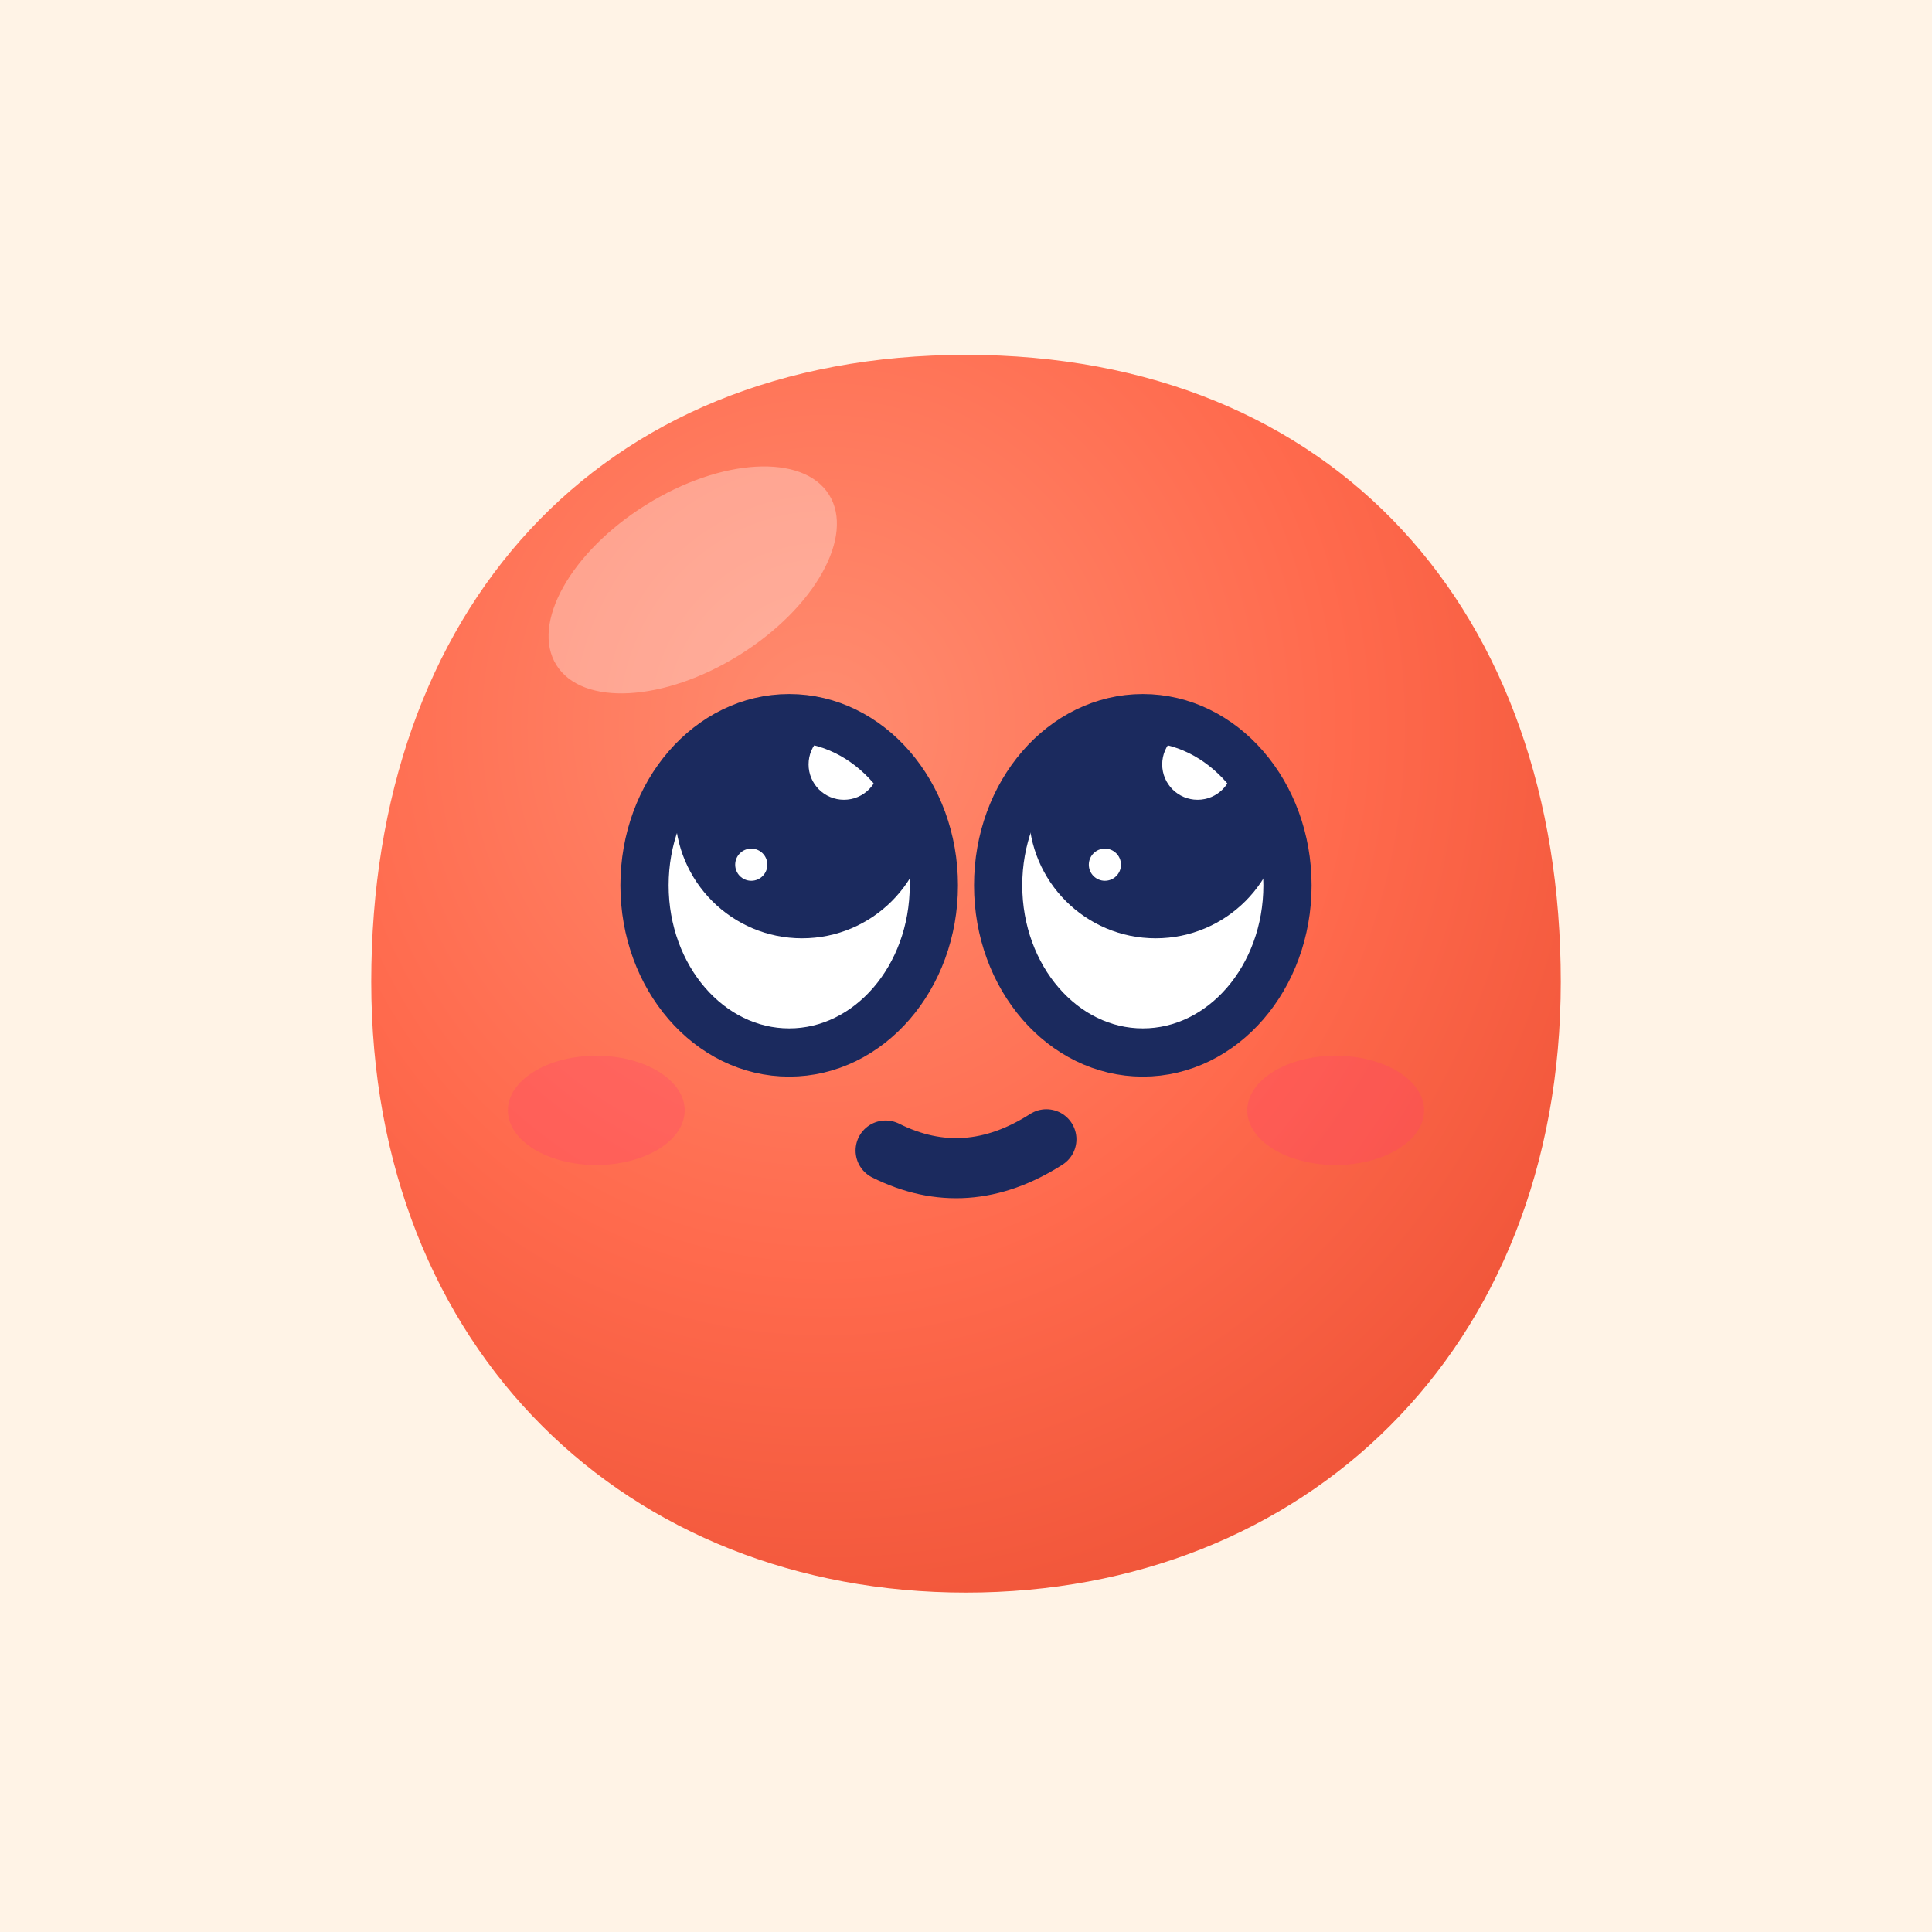
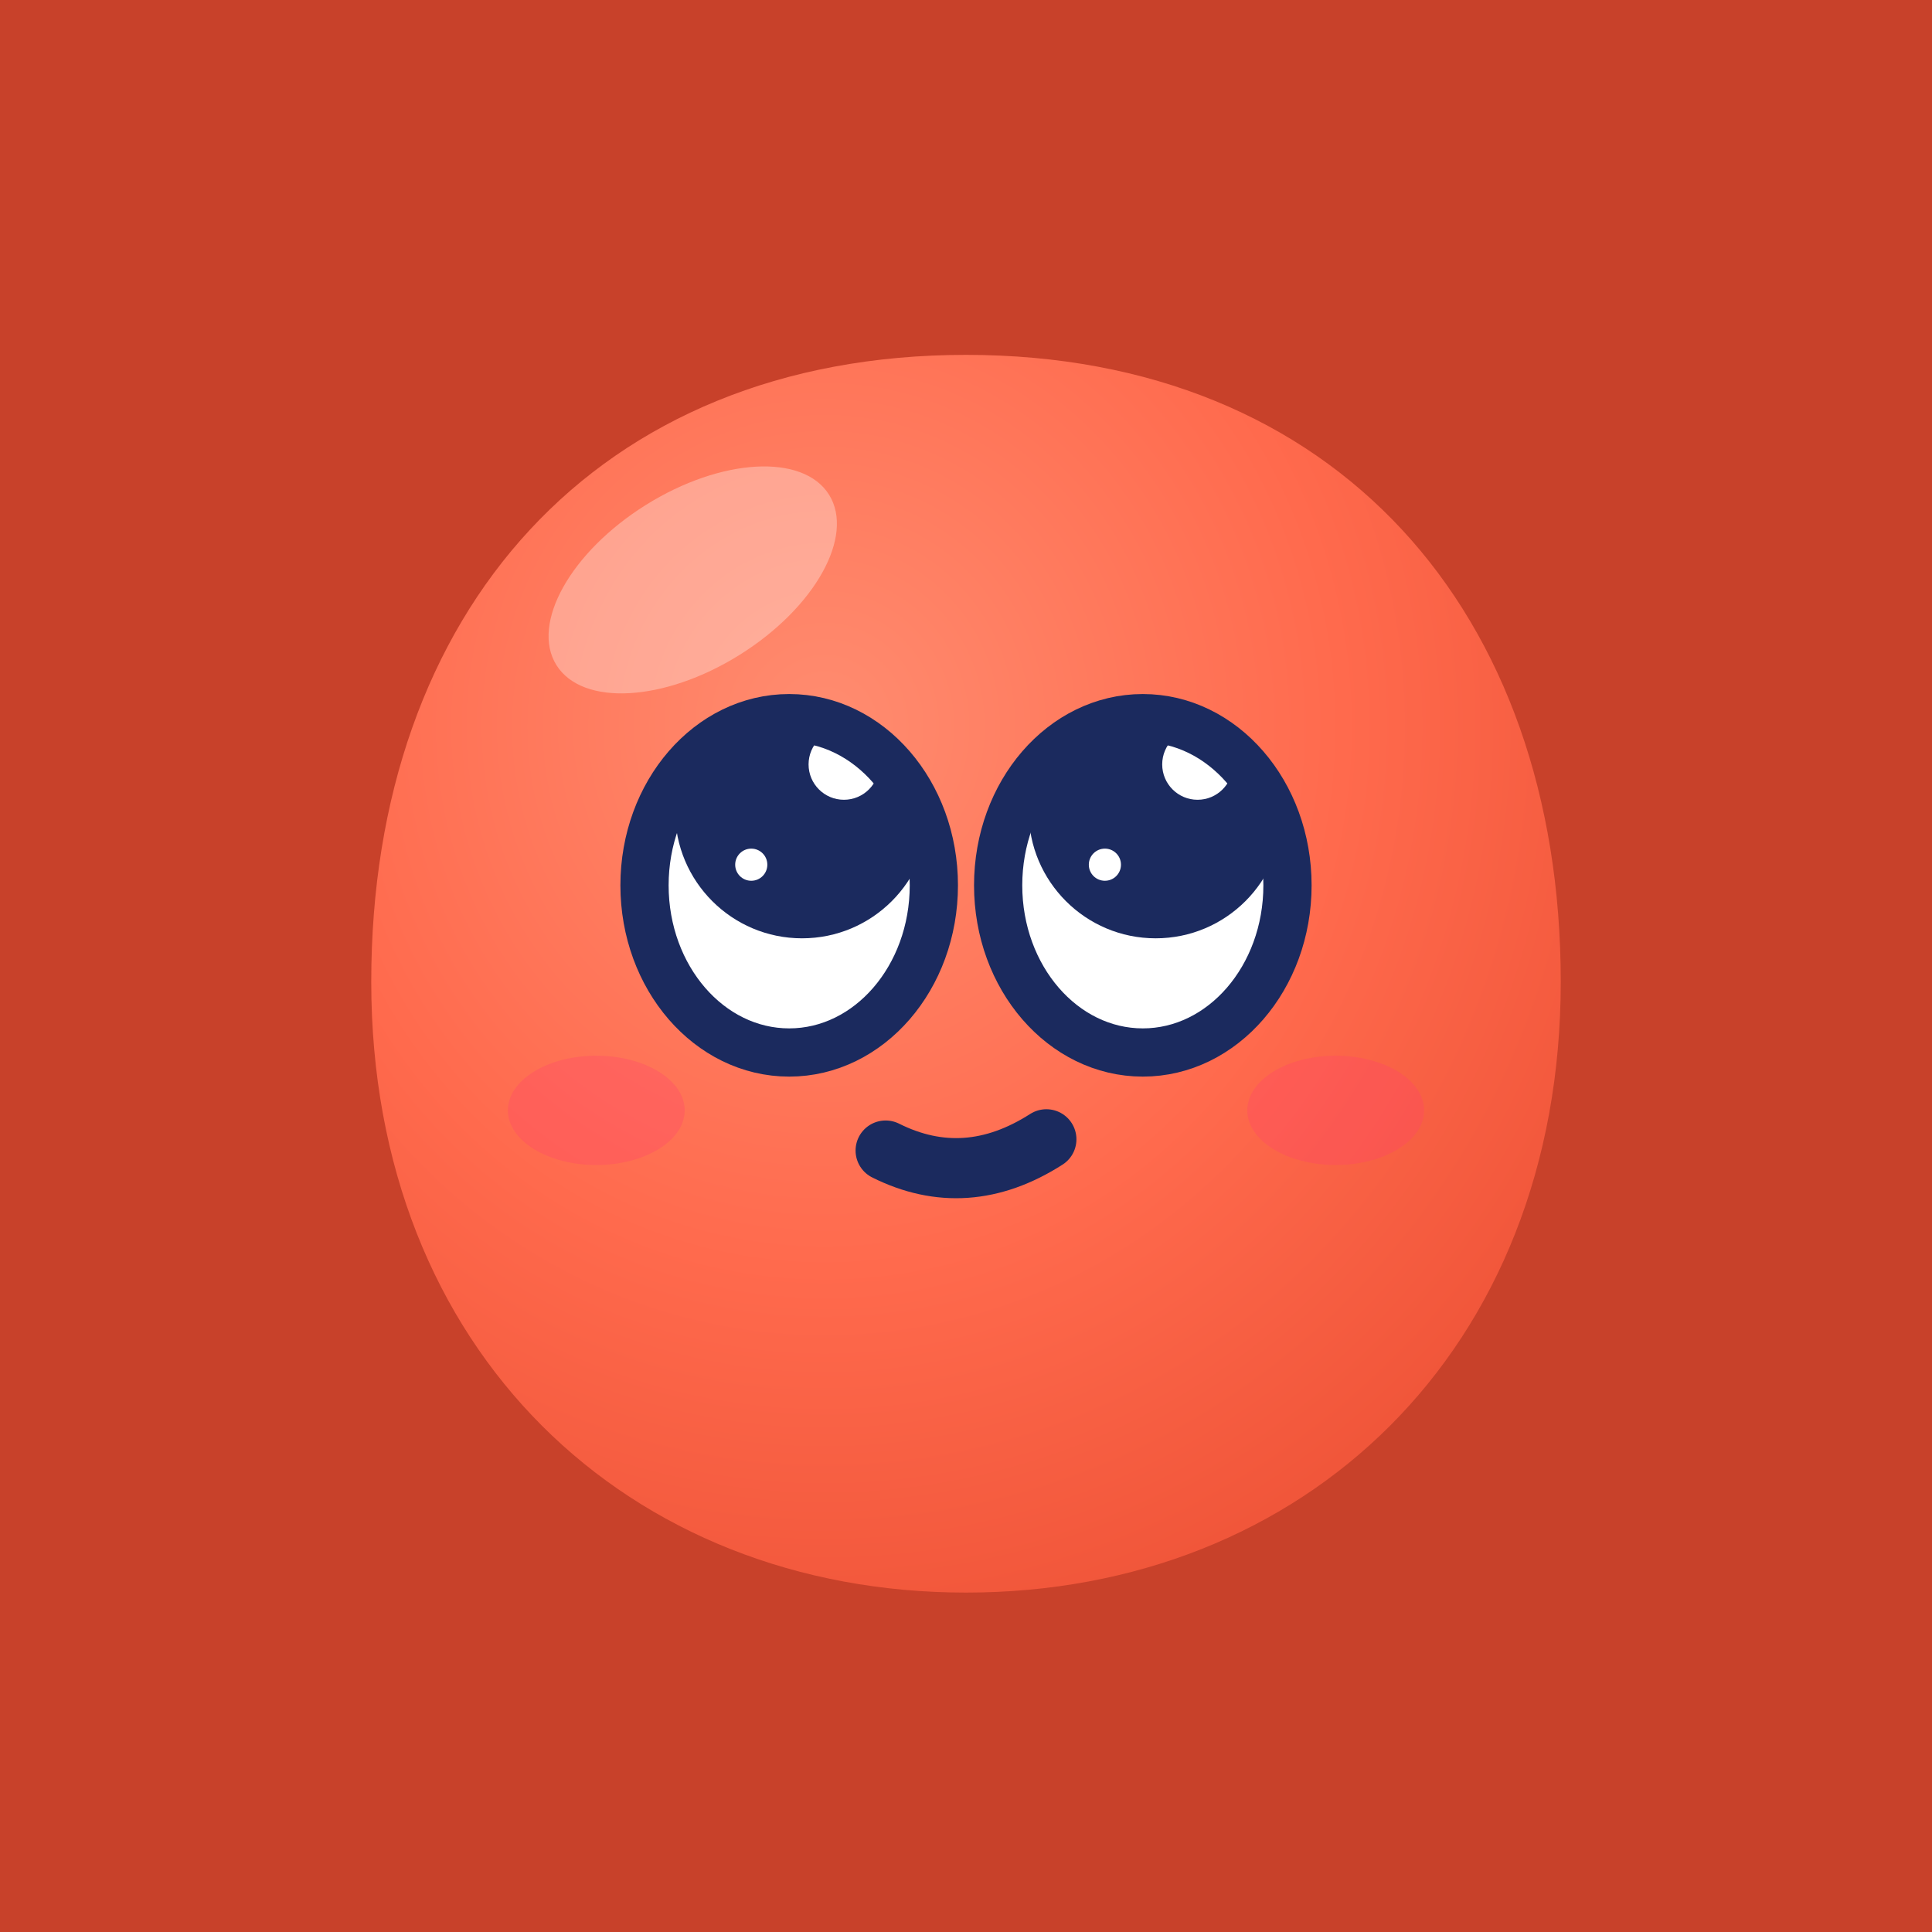
<svg xmlns="http://www.w3.org/2000/svg" viewBox="0 0 100 100" role="img" aria-label="leer.nu">
-   <rect width="100" height="100" fill="#FFF3E6" />
+   <rect width="100" height="100" fill="#C8412A" />
  <g transform="translate(10 10) scale(.8)">
    <g transform="translate(50 50.5) scale(1.04) translate(-50 -55.5)">
      <defs>
        <radialGradient id="b30" cx="38%" cy="30%" r="80%">
          <stop offset="0" stop-color="#FF8C70" />
          <stop offset=".55" stop-color="#FF6A4D" />
          <stop offset="1" stop-color="#EE5236" />
        </radialGradient>
      </defs>
      <g class="lijf">
        <path d="M50 17C73 17 87 33 87 56C87 79 71 94 50 94C29 94 13 79 13 56C13 33 27 17 50 17Z" fill="url(#b30)" />
        <ellipse cx="33" cy="31" rx="10" ry="5.5" transform="rotate(-32 33 31)" fill="#fff" opacity=".32" />
        <ellipse cx="27" cy="64" rx="5.5" ry="3.4" fill="#FF3D6E" opacity=".28" />
        <ellipse cx="73" cy="64" rx="5.5" ry="3.4" fill="#FF3D6E" opacity=".28" />
        <g class="face">
          <g class="eye">
            <clipPath id="o30_39">
              <ellipse cx="39" cy="50" rx="9" ry="10.4" />
            </clipPath>
            <ellipse cx="39" cy="50" rx="9" ry="10.4" fill="#fff" />
            <g clip-path="url(#o30_39)">
              <g class="pupil">
                <circle cx="39.8" cy="45.4" r="7.897" fill="#1B2A5E" />
                <circle cx="42.406" cy="42.478" r="2.2" fill="#fff" />
                <circle cx="36.641" cy="48.717" r="1" fill="#fff" />
              </g>
            </g>
            <ellipse cx="39" cy="50" rx="9" ry="10.4" fill="none" stroke="#1B2A5E" stroke-width="3" />
          </g>
          <g class="eye">
            <clipPath id="o30_61">
              <ellipse cx="61" cy="50" rx="9" ry="10.4" />
            </clipPath>
            <ellipse cx="61" cy="50" rx="9" ry="10.4" fill="#fff" />
            <g clip-path="url(#o30_61)">
              <g class="pupil">
                <circle cx="61.8" cy="45.4" r="7.897" fill="#1B2A5E" />
                <circle cx="64.406" cy="42.478" r="2.2" fill="#fff" />
                <circle cx="58.641" cy="48.717" r="1" fill="#fff" />
              </g>
            </g>
            <ellipse cx="61" cy="50" rx="9" ry="10.4" fill="none" stroke="#1B2A5E" stroke-width="3" />
          </g>
          <path d="M45 66.5 Q50 69 55 65.8" fill="none" stroke="#1B2A5E" stroke-width="3.74" stroke-linecap="round" stroke-linejoin="round" />
        </g>
      </g>
    </g>
  </g>
</svg>
